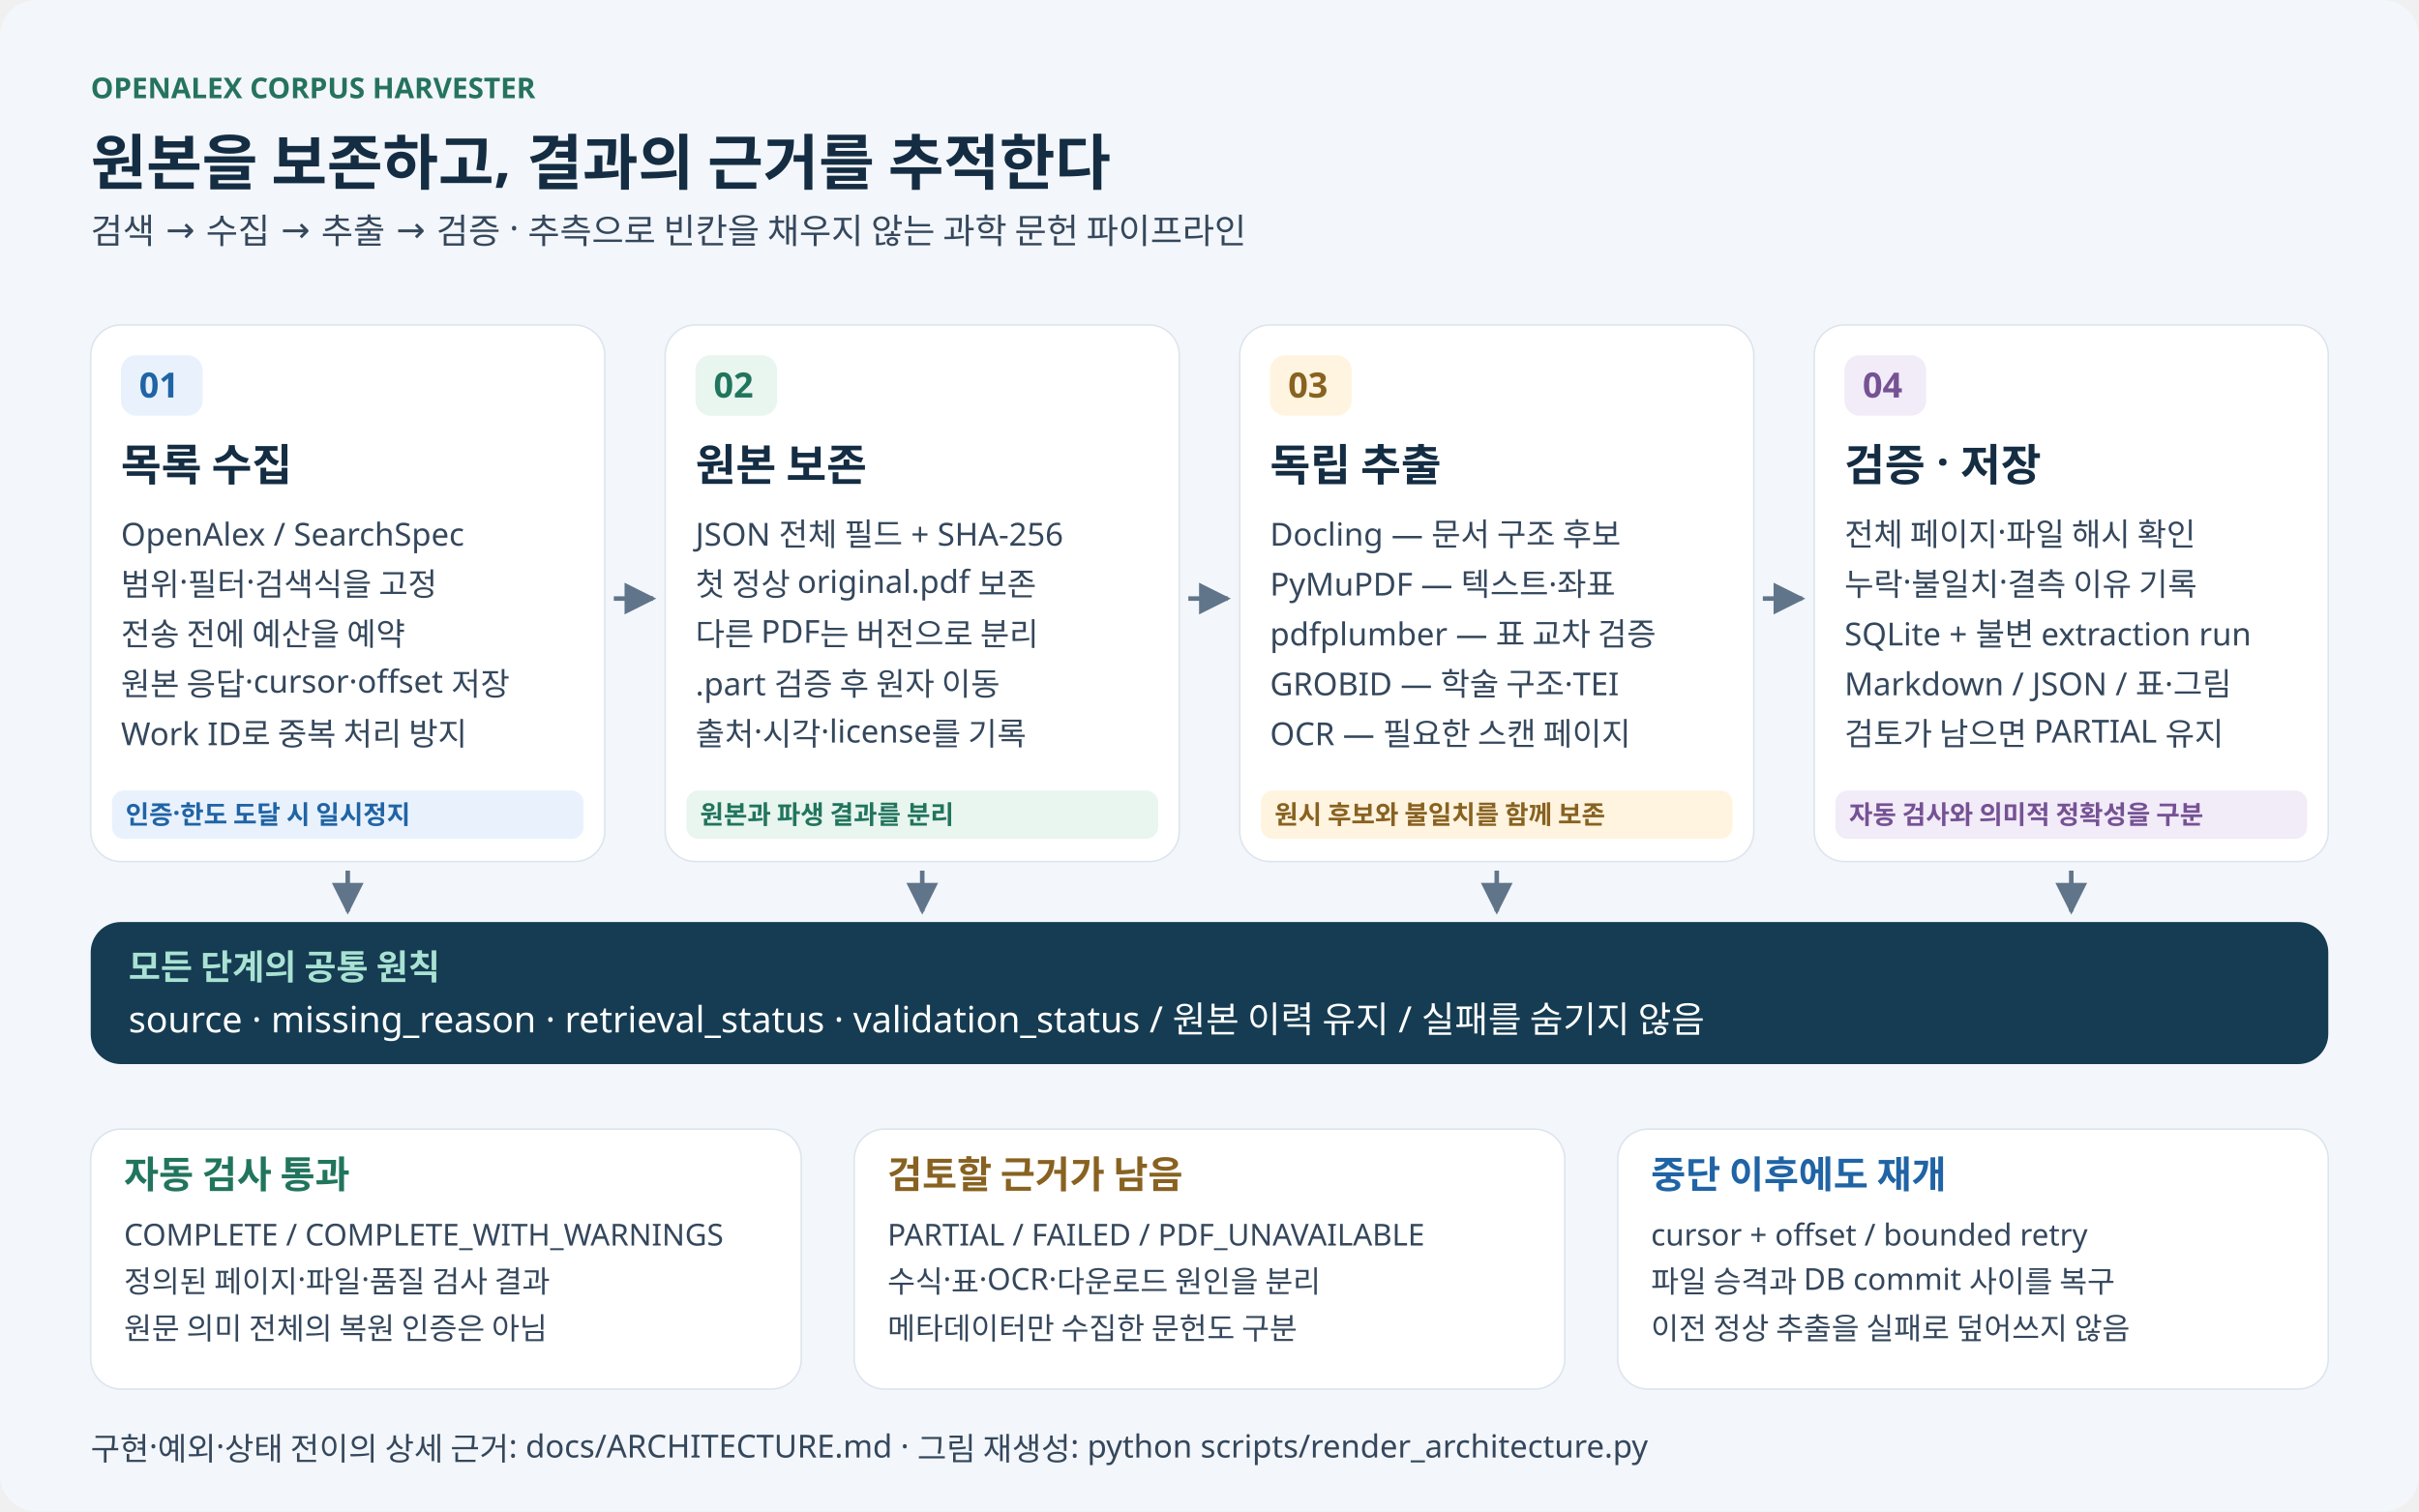
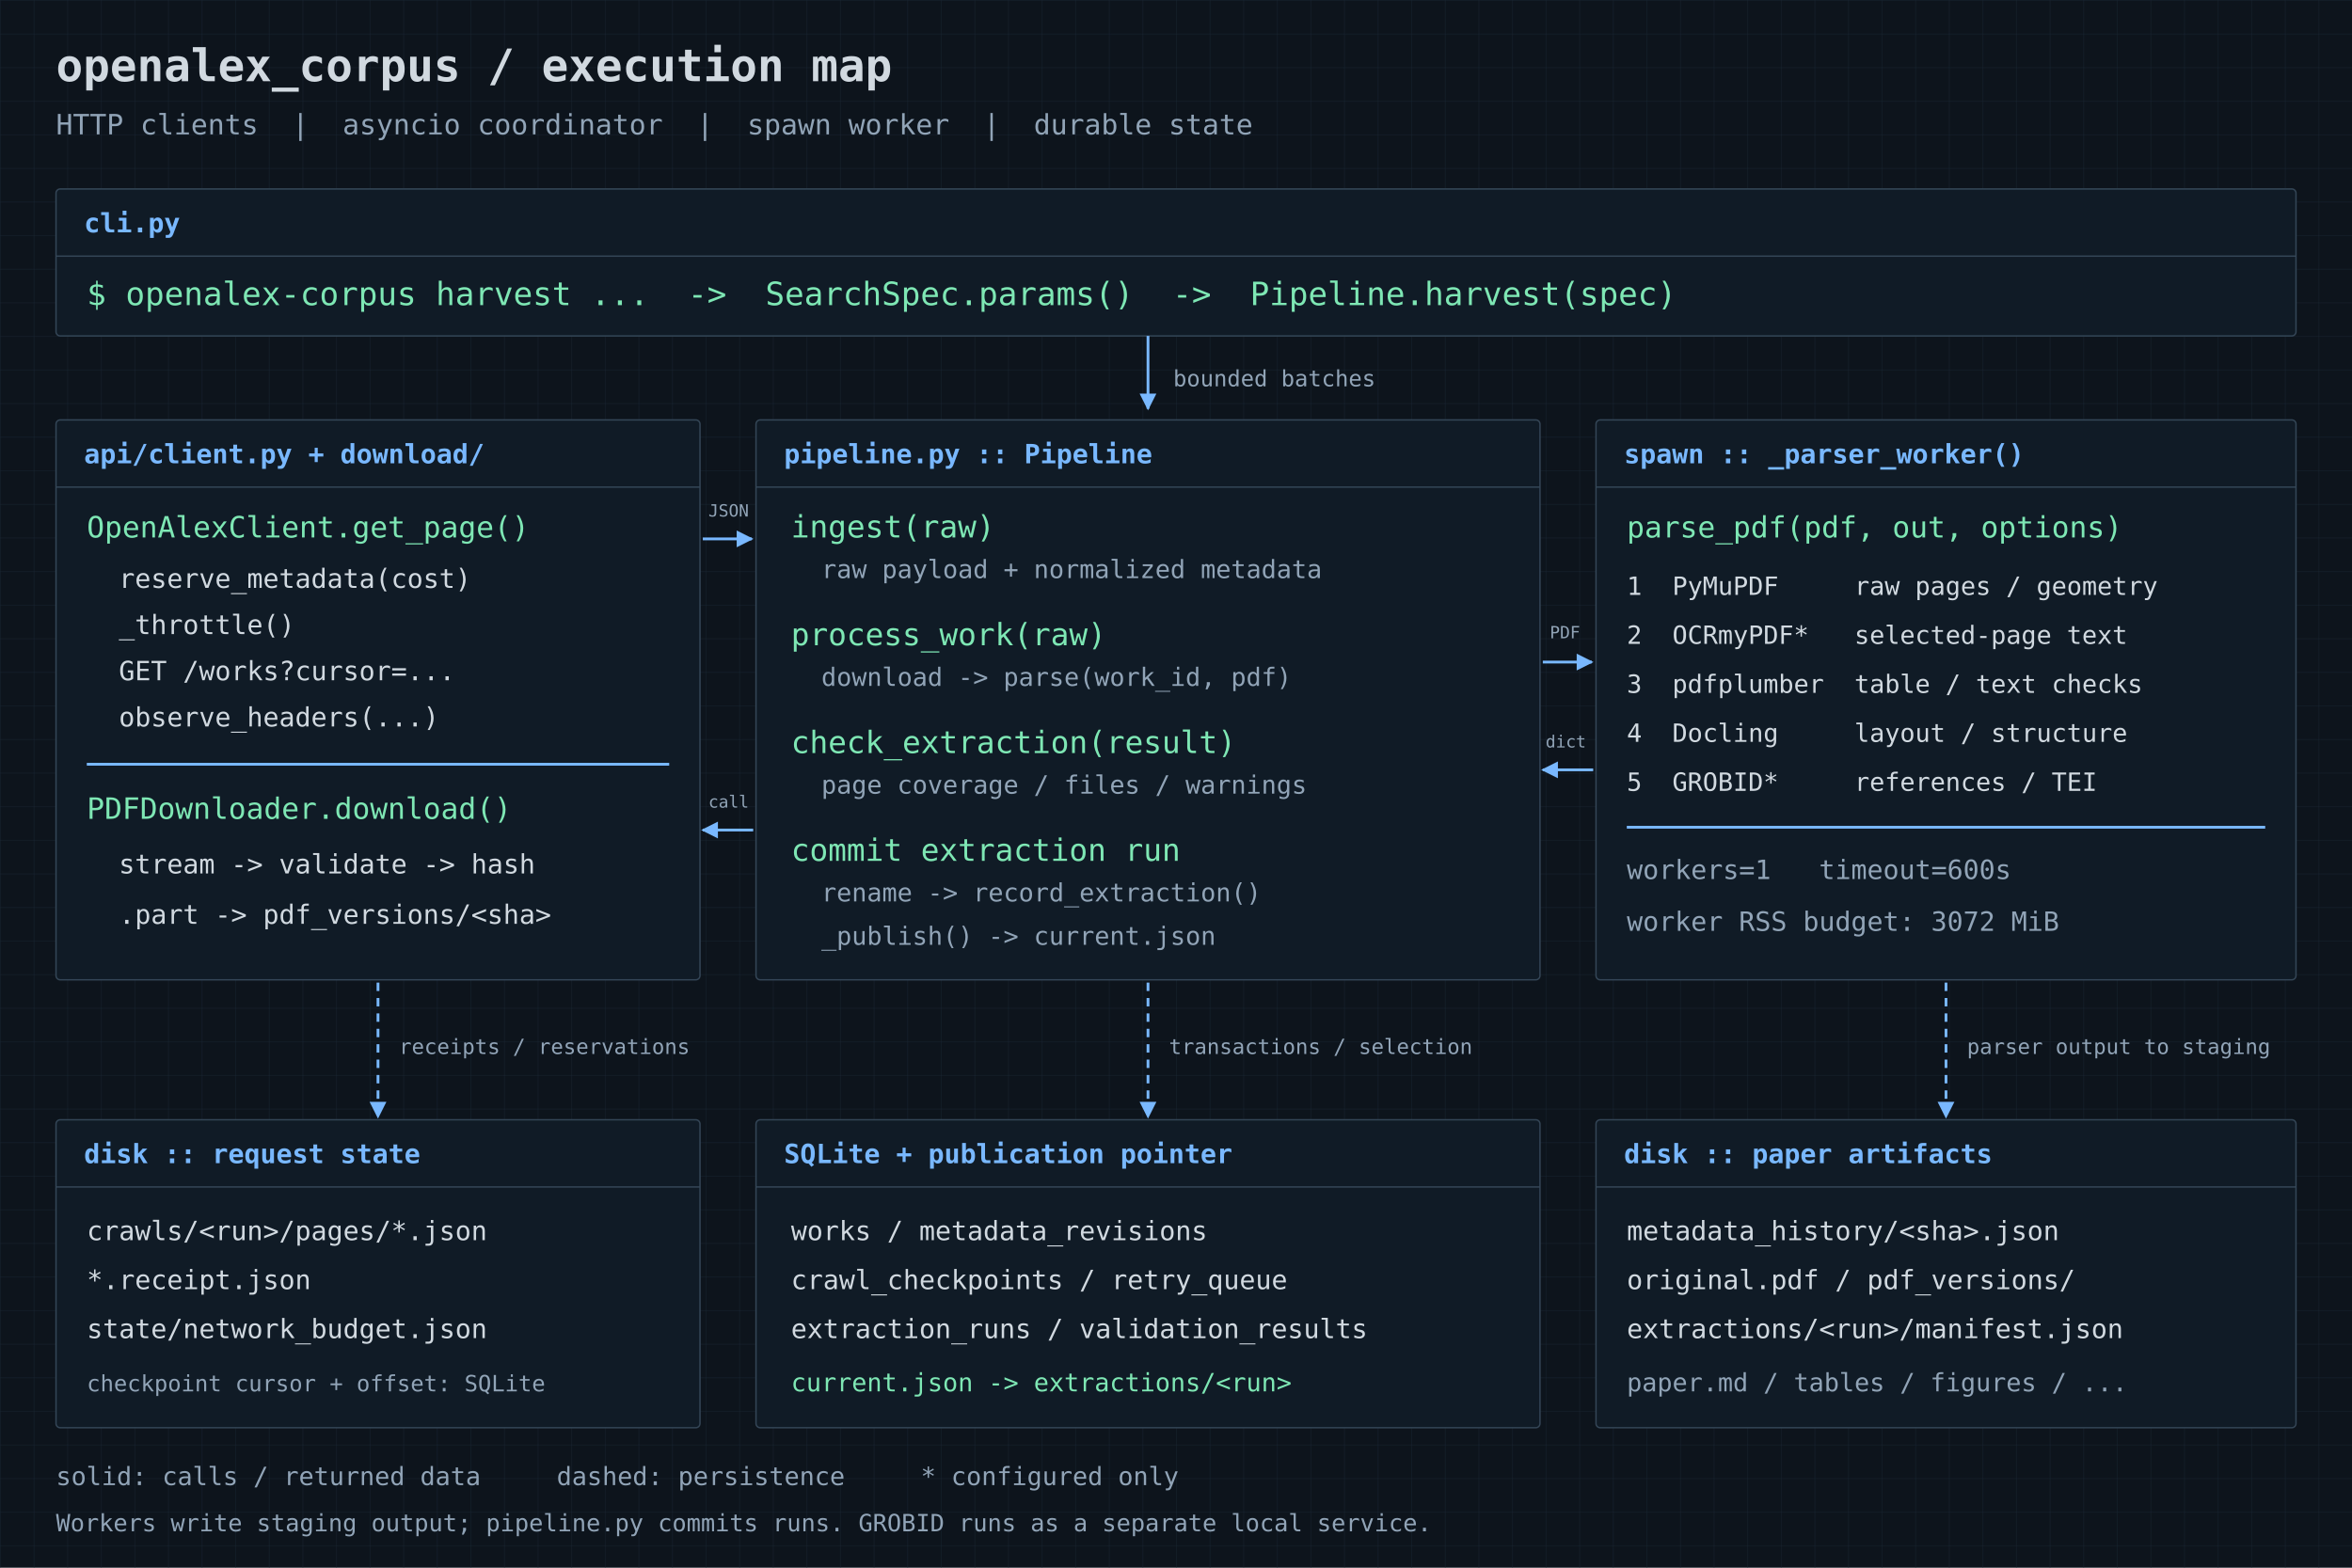
- <svg xmlns="http://www.w3.org/2000/svg" width="1600" height="1000" viewBox="0 0 1600 1000" role="img" aria-labelledby="title desc">
+ <svg xmlns="http://www.w3.org/2000/svg" width="1680" height="1120" viewBox="0 0 1680 1120" role="img" aria-labelledby="title desc">
  <defs>
-     <marker id="arrow" viewBox="0 0 10 10" refX="9" refY="5" markerWidth="7" markerHeight="7" orient="auto-start-reverse">
-       <path d="M 0 0 L 10 5 L 0 10 z" fill="#60758a" />
+     <pattern id="grid" width="24" height="24" patternUnits="userSpaceOnUse">
+       <path d="M 24 0 L 0 0 0 24" fill="none" stroke="#1b2936" stroke-width="0.5" />
+     </pattern>
+     <marker id="arrow" viewBox="0 0 10 10" refX="9" refY="5" markerWidth="6" markerHeight="6" orient="auto-start-reverse">
+       <path d="M 0 0 L 10 5 L 0 10 z" fill="#79b8ff" />
    </marker>
  </defs>
-   <rect width="1600" height="1000" rx="24" fill="#f3f6fa" />
-   <g font-family="Apple SD Gothic Neo, Noto Sans KR, Malgun Gothic, sans-serif">
-     <text x="60" y="65" font-size="19" fill="#25735e" font-weight="700">OPENALEX CORPUS HARVESTER</text>
-     <text x="60" y="122" font-size="40" fill="#142d43" font-weight="700">원본을 보존하고, 결과의 근거를 추적한다</text>
-     <text x="60" y="161" font-size="23" fill="#34475c" font-weight="400">검색 → 수집 → 추출 → 검증   ·   추측으로 빈칸을 채우지 않는 과학 문헌 파이프라인</text>
-     <rect x="60" y="215" width="340" height="355" rx="20" fill="#ffffff" stroke="#dce4ed" />
-     <rect x="80" y="235" width="54" height="40" rx="10" fill="#e9f2fc" stroke="none" />
-     <text x="92" y="263" font-size="23" fill="#2064a5" font-weight="700">01</text>
-     <text x="80" y="318" font-size="29" fill="#142d43" font-weight="700">목록 수집</text>
-     <text x="80" y="361" font-size="21" fill="#34475c" font-weight="400">OpenAlex / SearchSpec</text>
-     <text x="80" y="394" font-size="21" fill="#34475c" font-weight="400">범위·필터·검색식을 고정</text>
-     <text x="80" y="427" font-size="21" fill="#34475c" font-weight="400">전송 전에 예산을 예약</text>
-     <text x="80" y="460" font-size="21" fill="#34475c" font-weight="400">원본 응답·cursor·offset 저장</text>
-     <text x="80" y="493" font-size="21" fill="#34475c" font-weight="400">Work ID로 중복 처리 방지</text>
-     <rect x="74" y="523" width="312" height="32" rx="8" fill="#e9f2fc" stroke="none" />
-     <text x="83" y="545" font-size="17" fill="#2064a5" font-weight="600">인증·한도 도달 시 일시정지</text>
-     <rect x="440" y="215" width="340" height="355" rx="20" fill="#ffffff" stroke="#dce4ed" />
-     <rect x="460" y="235" width="54" height="40" rx="10" fill="#e9f5ef" stroke="none" />
-     <text x="472" y="263" font-size="23" fill="#21755d" font-weight="700">02</text>
-     <text x="460" y="318" font-size="29" fill="#142d43" font-weight="700">원본 보존</text>
-     <text x="460" y="361" font-size="21" fill="#34475c" font-weight="400">JSON 전체 필드 + SHA-256</text>
-     <text x="460" y="394" font-size="21" fill="#34475c" font-weight="400">첫 정상 original.pdf 보존</text>
-     <text x="460" y="427" font-size="21" fill="#34475c" font-weight="400">다른 PDF는 버전으로 분리</text>
-     <text x="460" y="460" font-size="21" fill="#34475c" font-weight="400">.part 검증 후 원자 이동</text>
-     <text x="460" y="493" font-size="21" fill="#34475c" font-weight="400">출처·시각·license를 기록</text>
-     <rect x="454" y="523" width="312" height="32" rx="8" fill="#e9f5ef" stroke="none" />
-     <text x="463" y="545" font-size="17" fill="#21755d" font-weight="600">원본과 파생 결과를 분리</text>
-     <rect x="820" y="215" width="340" height="355" rx="20" fill="#ffffff" stroke="#dce4ed" />
-     <rect x="840" y="235" width="54" height="40" rx="10" fill="#fff4df" stroke="none" />
-     <text x="852" y="263" font-size="23" fill="#886221" font-weight="700">03</text>
-     <text x="840" y="318" font-size="29" fill="#142d43" font-weight="700">독립 추출</text>
-     <text x="840" y="361" font-size="21" fill="#34475c" font-weight="400">Docling — 문서 구조 후보</text>
-     <text x="840" y="394" font-size="21" fill="#34475c" font-weight="400">PyMuPDF — 텍스트·좌표</text>
-     <text x="840" y="427" font-size="21" fill="#34475c" font-weight="400">pdfplumber — 표 교차 검증</text>
-     <text x="840" y="460" font-size="21" fill="#34475c" font-weight="400">GROBID — 학술 구조·TEI</text>
-     <text x="840" y="493" font-size="21" fill="#34475c" font-weight="400">OCR — 필요한 스캔 페이지</text>
-     <rect x="834" y="523" width="312" height="32" rx="8" fill="#fff4df" stroke="none" />
-     <text x="843" y="545" font-size="17" fill="#886221" font-weight="600">원시 후보와 불일치를 함께 보존</text>
-     <rect x="1200" y="215" width="340" height="355" rx="20" fill="#ffffff" stroke="#dce4ed" />
-     <rect x="1220" y="235" width="54" height="40" rx="10" fill="#f2ebf8" stroke="none" />
-     <text x="1232" y="263" font-size="23" fill="#755294" font-weight="700">04</text>
-     <text x="1220" y="318" font-size="29" fill="#142d43" font-weight="700">검증 · 저장</text>
-     <text x="1220" y="361" font-size="21" fill="#34475c" font-weight="400">전체 페이지·파일 해시 확인</text>
-     <text x="1220" y="394" font-size="21" fill="#34475c" font-weight="400">누락·불일치·결측 이유 기록</text>
-     <text x="1220" y="427" font-size="21" fill="#34475c" font-weight="400">SQLite + 불변 extraction run</text>
-     <text x="1220" y="460" font-size="21" fill="#34475c" font-weight="400">Markdown / JSON / 표·그림</text>
-     <text x="1220" y="493" font-size="21" fill="#34475c" font-weight="400">검토가 남으면 PARTIAL 유지</text>
-     <rect x="1214" y="523" width="312" height="32" rx="8" fill="#f2ebf8" stroke="none" />
-     <text x="1223" y="545" font-size="17" fill="#755294" font-weight="600">자동 검사와 의미적 정확성을 구분</text>
-     <path d="M406 396 L432 396" fill="none" stroke="#60758a" stroke-width="3" marker-end="url(#arrow)" />
-     <path d="M786 396 L812 396" fill="none" stroke="#60758a" stroke-width="3" marker-end="url(#arrow)" />
-     <path d="M1166 396 L1192 396" fill="none" stroke="#60758a" stroke-width="3" marker-end="url(#arrow)" />
-     <rect x="60" y="610" width="1480" height="94" rx="20" fill="#153c52" stroke="none" />
-     <text x="85" y="648" font-size="23" fill="#a9e2d3" font-weight="700">모든 단계의 공통 원칙</text>
-     <text x="85" y="683" font-size="24" fill="#ffffff" font-weight="400">source · missing_reason · retrieval_status · validation_status  /  원본 이력 유지  /  실패를 숨기지 않음</text>
-     <path d="M230 576 L230 603" fill="none" stroke="#60758a" stroke-width="3" marker-end="url(#arrow)" />
-     <path d="M610 576 L610 603" fill="none" stroke="#60758a" stroke-width="3" marker-end="url(#arrow)" />
-     <path d="M990 576 L990 603" fill="none" stroke="#60758a" stroke-width="3" marker-end="url(#arrow)" />
-     <path d="M1370 576 L1370 603" fill="none" stroke="#60758a" stroke-width="3" marker-end="url(#arrow)" />
-     <rect x="60" y="747" width="470" height="172" rx="20" fill="#ffffff" stroke="#dce4ed" />
-     <text x="82" y="786" font-size="25" fill="#21755d" font-weight="700">자동 검사 통과</text>
-     <text x="82" y="824" font-size="20" fill="#34475c" font-weight="400">COMPLETE / COMPLETE_WITH_WARNINGS</text>
-     <text x="82" y="855" font-size="20" fill="#34475c" font-weight="400">정의된 페이지·파일·품질 검사 결과</text>
-     <text x="82" y="886" font-size="20" fill="#34475c" font-weight="400">원문 의미 전체의 복원 인증은 아님</text>
-     <rect x="565" y="747" width="470" height="172" rx="20" fill="#ffffff" stroke="#dce4ed" />
-     <text x="587" y="786" font-size="25" fill="#886221" font-weight="700">검토할 근거가 남음</text>
-     <text x="587" y="824" font-size="20" fill="#34475c" font-weight="400">PARTIAL / FAILED / PDF_UNAVAILABLE</text>
-     <text x="587" y="855" font-size="20" fill="#34475c" font-weight="400">수식·표·OCR·다운로드 원인을 분리</text>
-     <text x="587" y="886" font-size="20" fill="#34475c" font-weight="400">메타데이터만 수집한 문헌도 구분</text>
-     <rect x="1070" y="747" width="470" height="172" rx="20" fill="#ffffff" stroke="#dce4ed" />
-     <text x="1092" y="786" font-size="25" fill="#2064a5" font-weight="700">중단 이후에도 재개</text>
-     <text x="1092" y="824" font-size="20" fill="#34475c" font-weight="400">cursor + offset / bounded retry</text>
-     <text x="1092" y="855" font-size="20" fill="#34475c" font-weight="400">파일 승격과 DB commit 사이를 복구</text>
-     <text x="1092" y="886" font-size="20" fill="#34475c" font-weight="400">이전 정상 추출을 실패로 덮어쓰지 않음</text>
-     <text x="60" y="966" font-size="21" fill="#34475c" font-weight="400">구현·예외·상태 전이의 상세 근거: docs/ARCHITECTURE.md  ·  그림 재생성: python scripts/render_architecture.py</text>
+   <rect width="1680" height="1120" fill="#0d141c" />
+   <rect width="1680" height="1120" fill="url(#grid)" />
+   <g font-family="ui-monospace, SFMono-Regular, Menlo, Consolas, monospace">
+     <text xml:space="preserve" x="40" y="58" font-size="32" fill="#d1d9e0" font-weight="600">openalex_corpus / execution map</text>
+     <text xml:space="preserve" x="40" y="96" font-size="20" fill="#91a4b7" font-weight="400">HTTP clients  |  asyncio coordinator  |  spawn worker  |  durable state</text>
+     <rect x="40" y="135" width="1600" height="105" rx="3" fill="#101b26" stroke="#344657" />
+     <path d="M40 183 H1640" stroke="#344657" stroke-width="1" />
+     <text xml:space="preserve" x="60" y="166" font-size="19" fill="#79b8ff" font-weight="600">cli.py</text>
+     <text xml:space="preserve" x="62" y="218" font-size="23" fill="#7ee7b4" font-weight="400">$ openalex-corpus harvest ...  -&gt;  SearchSpec.params()  -&gt;  Pipeline.harvest(spec)</text>
+     <path d="M820 240 L820 292" fill="none" stroke="#79b8ff" stroke-width="2" marker-end="url(#arrow)" />
+     <text xml:space="preserve" x="838" y="276" font-size="16" fill="#91a4b7" font-weight="400">bounded batches</text>
+     <rect x="40" y="300" width="460" height="400" rx="3" fill="#101b26" stroke="#344657" />
+     <path d="M40 348 H500" stroke="#344657" stroke-width="1" />
+     <text xml:space="preserve" x="60" y="331" font-size="19" fill="#79b8ff" font-weight="600">api/client.py + download/</text>
+     <text xml:space="preserve" x="62" y="384" font-size="21" fill="#7ee7b4" font-weight="400">OpenAlexClient.get_page()</text>
+     <text xml:space="preserve" x="62" y="420" font-size="19" fill="#d1d9e0" font-weight="400">  reserve_metadata(cost)</text>
+     <text xml:space="preserve" x="62" y="453" font-size="19" fill="#d1d9e0" font-weight="400">  _throttle()</text>
+     <text xml:space="preserve" x="62" y="486" font-size="19" fill="#d1d9e0" font-weight="400">  GET /works?cursor=...</text>
+     <text xml:space="preserve" x="62" y="519" font-size="19" fill="#d1d9e0" font-weight="400">  observe_headers(...)</text>
+     <path d="M62 546 L478 546" fill="none" stroke="#79b8ff" stroke-width="2" />
+     <text xml:space="preserve" x="62" y="585" font-size="21" fill="#7ee7b4" font-weight="400">PDFDownloader.download()</text>
+     <text xml:space="preserve" x="62" y="624" font-size="19" fill="#d1d9e0" font-weight="400">  stream -&gt; validate -&gt; hash</text>
+     <text xml:space="preserve" x="62" y="660" font-size="19" fill="#d1d9e0" font-weight="400">  .part -&gt; pdf_versions/&lt;sha&gt;</text>
+     <rect x="540" y="300" width="560" height="400" rx="3" fill="#101b26" stroke="#344657" />
+     <path d="M540 348 H1100" stroke="#344657" stroke-width="1" />
+     <text xml:space="preserve" x="560" y="331" font-size="19" fill="#79b8ff" font-weight="600">pipeline.py :: Pipeline</text>
+     <text xml:space="preserve" x="565" y="384" font-size="22" fill="#7ee7b4" font-weight="400">ingest(raw)</text>
+     <text xml:space="preserve" x="565" y="413" font-size="18" fill="#91a4b7" font-weight="400">  raw payload + normalized metadata</text>
+     <text xml:space="preserve" x="565" y="461" font-size="22" fill="#7ee7b4" font-weight="400">process_work(raw)</text>
+     <text xml:space="preserve" x="565" y="490" font-size="18" fill="#91a4b7" font-weight="400">  download -&gt; parse(work_id, pdf)</text>
+     <text xml:space="preserve" x="565" y="538" font-size="22" fill="#7ee7b4" font-weight="400">check_extraction(result)</text>
+     <text xml:space="preserve" x="565" y="567" font-size="18" fill="#91a4b7" font-weight="400">  page coverage / files / warnings</text>
+     <text xml:space="preserve" x="565" y="615" font-size="22" fill="#7ee7b4" font-weight="400">commit extraction run</text>
+     <text xml:space="preserve" x="565" y="644" font-size="18" fill="#91a4b7" font-weight="400">  rename -&gt; record_extraction()</text>
+     <text xml:space="preserve" x="565" y="675" font-size="18" fill="#91a4b7" font-weight="400">  _publish() -&gt; current.json</text>
+     <rect x="1140" y="300" width="500" height="400" rx="3" fill="#101b26" stroke="#344657" />
+     <path d="M1140 348 H1640" stroke="#344657" stroke-width="1" />
+     <text xml:space="preserve" x="1160" y="331" font-size="19" fill="#79b8ff" font-weight="600">spawn :: _parser_worker()</text>
+     <text xml:space="preserve" x="1162" y="384" font-size="21" fill="#7ee7b4" font-weight="400">parse_pdf(pdf, out, options)</text>
+     <text xml:space="preserve" x="1162" y="425" font-size="18" fill="#d1d9e0" font-weight="400">1  PyMuPDF     raw pages / geometry</text>
+     <text xml:space="preserve" x="1162" y="460" font-size="18" fill="#d1d9e0" font-weight="400">2  OCRmyPDF*   selected-page text</text>
+     <text xml:space="preserve" x="1162" y="495" font-size="18" fill="#d1d9e0" font-weight="400">3  pdfplumber  table / text checks</text>
+     <text xml:space="preserve" x="1162" y="530" font-size="18" fill="#d1d9e0" font-weight="400">4  Docling     layout / structure</text>
+     <text xml:space="preserve" x="1162" y="565" font-size="18" fill="#d1d9e0" font-weight="400">5  GROBID*     references / TEI</text>
+     <path d="M1162 591 L1618 591" fill="none" stroke="#79b8ff" stroke-width="2" />
+     <text xml:space="preserve" x="1162" y="628" font-size="19" fill="#91a4b7" font-weight="400">workers=1   timeout=600s</text>
+     <text xml:space="preserve" x="1162" y="665" font-size="19" fill="#91a4b7" font-weight="400">worker RSS budget: 3072 MiB</text>
+     <path d="M502 385 L537 385" fill="none" stroke="#79b8ff" stroke-width="2" marker-end="url(#arrow)" />
+     <text xml:space="preserve" x="506" y="369" font-size="12" fill="#91a4b7" font-weight="400">JSON</text>
+     <path d="M538 593 L502 593" fill="none" stroke="#79b8ff" stroke-width="2" marker-end="url(#arrow)" />
+     <text xml:space="preserve" x="506" y="577" font-size="12" fill="#91a4b7" font-weight="400">call</text>
+     <path d="M1102 473 L1137 473" fill="none" stroke="#79b8ff" stroke-width="2" marker-end="url(#arrow)" />
+     <text xml:space="preserve" x="1107" y="456" font-size="12" fill="#91a4b7" font-weight="400">PDF</text>
+     <path d="M1138 550 L1102 550" fill="none" stroke="#79b8ff" stroke-width="2" marker-end="url(#arrow)" />
+     <text xml:space="preserve" x="1104" y="534" font-size="12" fill="#91a4b7" font-weight="400">dict</text>
+     <path d="M270 702 L270 798" fill="none" stroke="#79b8ff" stroke-width="2" stroke-dasharray="6 5" marker-end="url(#arrow)" />
+     <text xml:space="preserve" x="285" y="753" font-size="15" fill="#91a4b7" font-weight="400">receipts / reservations</text>
+     <path d="M820 702 L820 798" fill="none" stroke="#79b8ff" stroke-width="2" stroke-dasharray="6 5" marker-end="url(#arrow)" />
+     <text xml:space="preserve" x="835" y="753" font-size="15" fill="#91a4b7" font-weight="400">transactions / selection</text>
+     <path d="M1390 702 L1390 798" fill="none" stroke="#79b8ff" stroke-width="2" stroke-dasharray="6 5" marker-end="url(#arrow)" />
+     <text xml:space="preserve" x="1405" y="753" font-size="15" fill="#91a4b7" font-weight="400">parser output to staging</text>
+     <rect x="40" y="800" width="460" height="220" rx="3" fill="#101b26" stroke="#344657" />
+     <path d="M40 848 H500" stroke="#344657" stroke-width="1" />
+     <text xml:space="preserve" x="60" y="831" font-size="19" fill="#79b8ff" font-weight="600">disk :: request state</text>
+     <text xml:space="preserve" x="62" y="886" font-size="19" fill="#d1d9e0" font-weight="400">crawls/&lt;run&gt;/pages/*.json</text>
+     <text xml:space="preserve" x="62" y="921" font-size="19" fill="#d1d9e0" font-weight="400">*.receipt.json</text>
+     <text xml:space="preserve" x="62" y="956" font-size="19" fill="#d1d9e0" font-weight="400">state/network_budget.json</text>
+     <text xml:space="preserve" x="62" y="994" font-size="16" fill="#91a4b7" font-weight="400">checkpoint cursor + offset: SQLite</text>
+     <rect x="540" y="800" width="560" height="220" rx="3" fill="#101b26" stroke="#344657" />
+     <path d="M540 848 H1100" stroke="#344657" stroke-width="1" />
+     <text xml:space="preserve" x="560" y="831" font-size="19" fill="#79b8ff" font-weight="600">SQLite + publication pointer</text>
+     <text xml:space="preserve" x="565" y="886" font-size="19" fill="#d1d9e0" font-weight="400">works / metadata_revisions</text>
+     <text xml:space="preserve" x="565" y="921" font-size="19" fill="#d1d9e0" font-weight="400">crawl_checkpoints / retry_queue</text>
+     <text xml:space="preserve" x="565" y="956" font-size="19" fill="#d1d9e0" font-weight="400">extraction_runs / validation_results</text>
+     <text xml:space="preserve" x="565" y="994" font-size="18" fill="#7ee7b4" font-weight="400">current.json -&gt; extractions/&lt;run&gt;</text>
+     <rect x="1140" y="800" width="500" height="220" rx="3" fill="#101b26" stroke="#344657" />
+     <path d="M1140 848 H1640" stroke="#344657" stroke-width="1" />
+     <text xml:space="preserve" x="1160" y="831" font-size="19" fill="#79b8ff" font-weight="600">disk :: paper artifacts</text>
+     <text xml:space="preserve" x="1162" y="886" font-size="19" fill="#d1d9e0" font-weight="400">metadata_history/&lt;sha&gt;.json</text>
+     <text xml:space="preserve" x="1162" y="921" font-size="19" fill="#d1d9e0" font-weight="400">original.pdf / pdf_versions/</text>
+     <text xml:space="preserve" x="1162" y="956" font-size="19" fill="#d1d9e0" font-weight="400">extractions/&lt;run&gt;/manifest.json</text>
+     <text xml:space="preserve" x="1162" y="994" font-size="18" fill="#91a4b7" font-weight="400">paper.md / tables / figures / ...</text>
+     <text xml:space="preserve" x="40" y="1061" font-size="18" fill="#91a4b7" font-weight="400">solid: calls / returned data     dashed: persistence     * configured only</text>
+     <text xml:space="preserve" x="40" y="1094" font-size="17" fill="#91a4b7" font-weight="400">Workers write staging output; pipeline.py commits runs. GROBID runs as a separate local service.</text>
  </g>
</svg>
